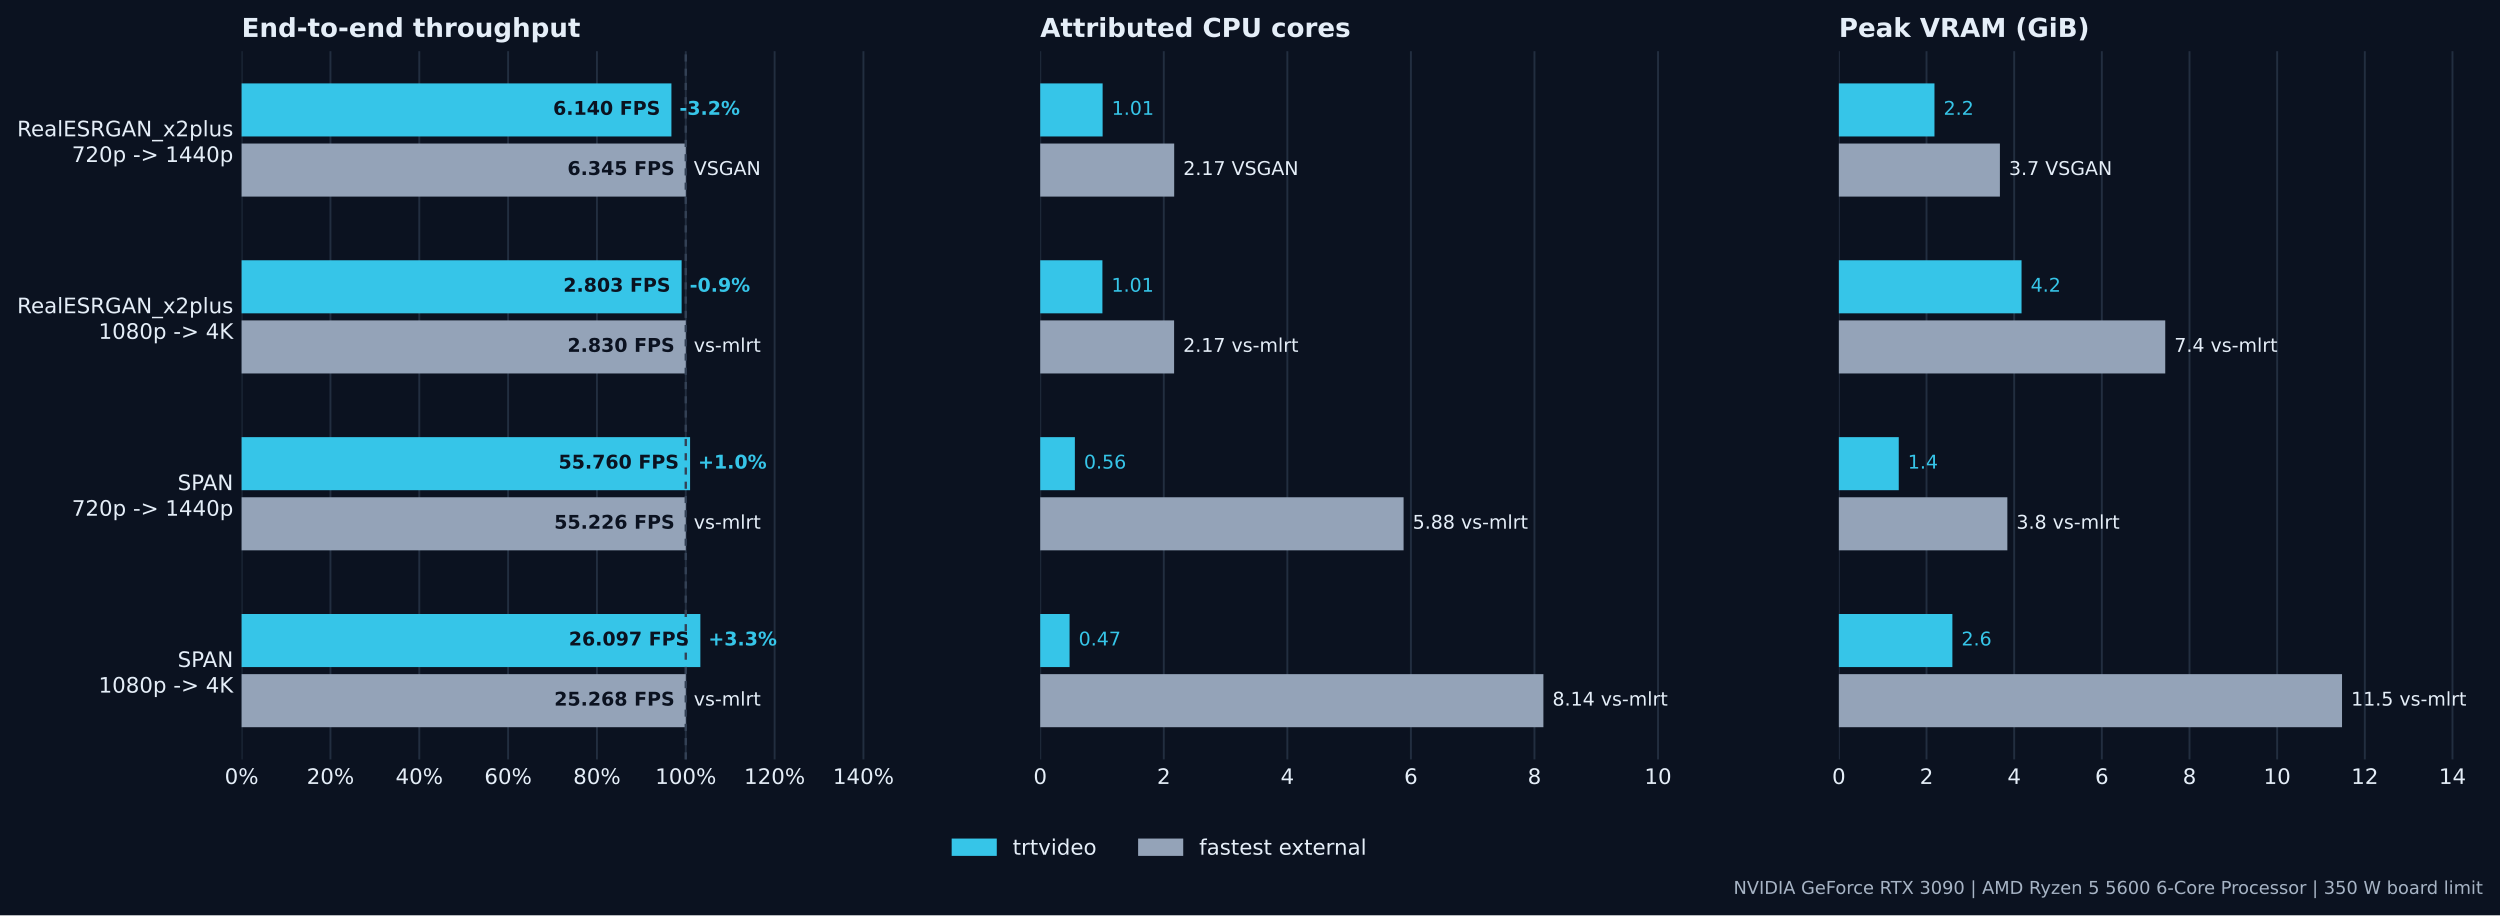
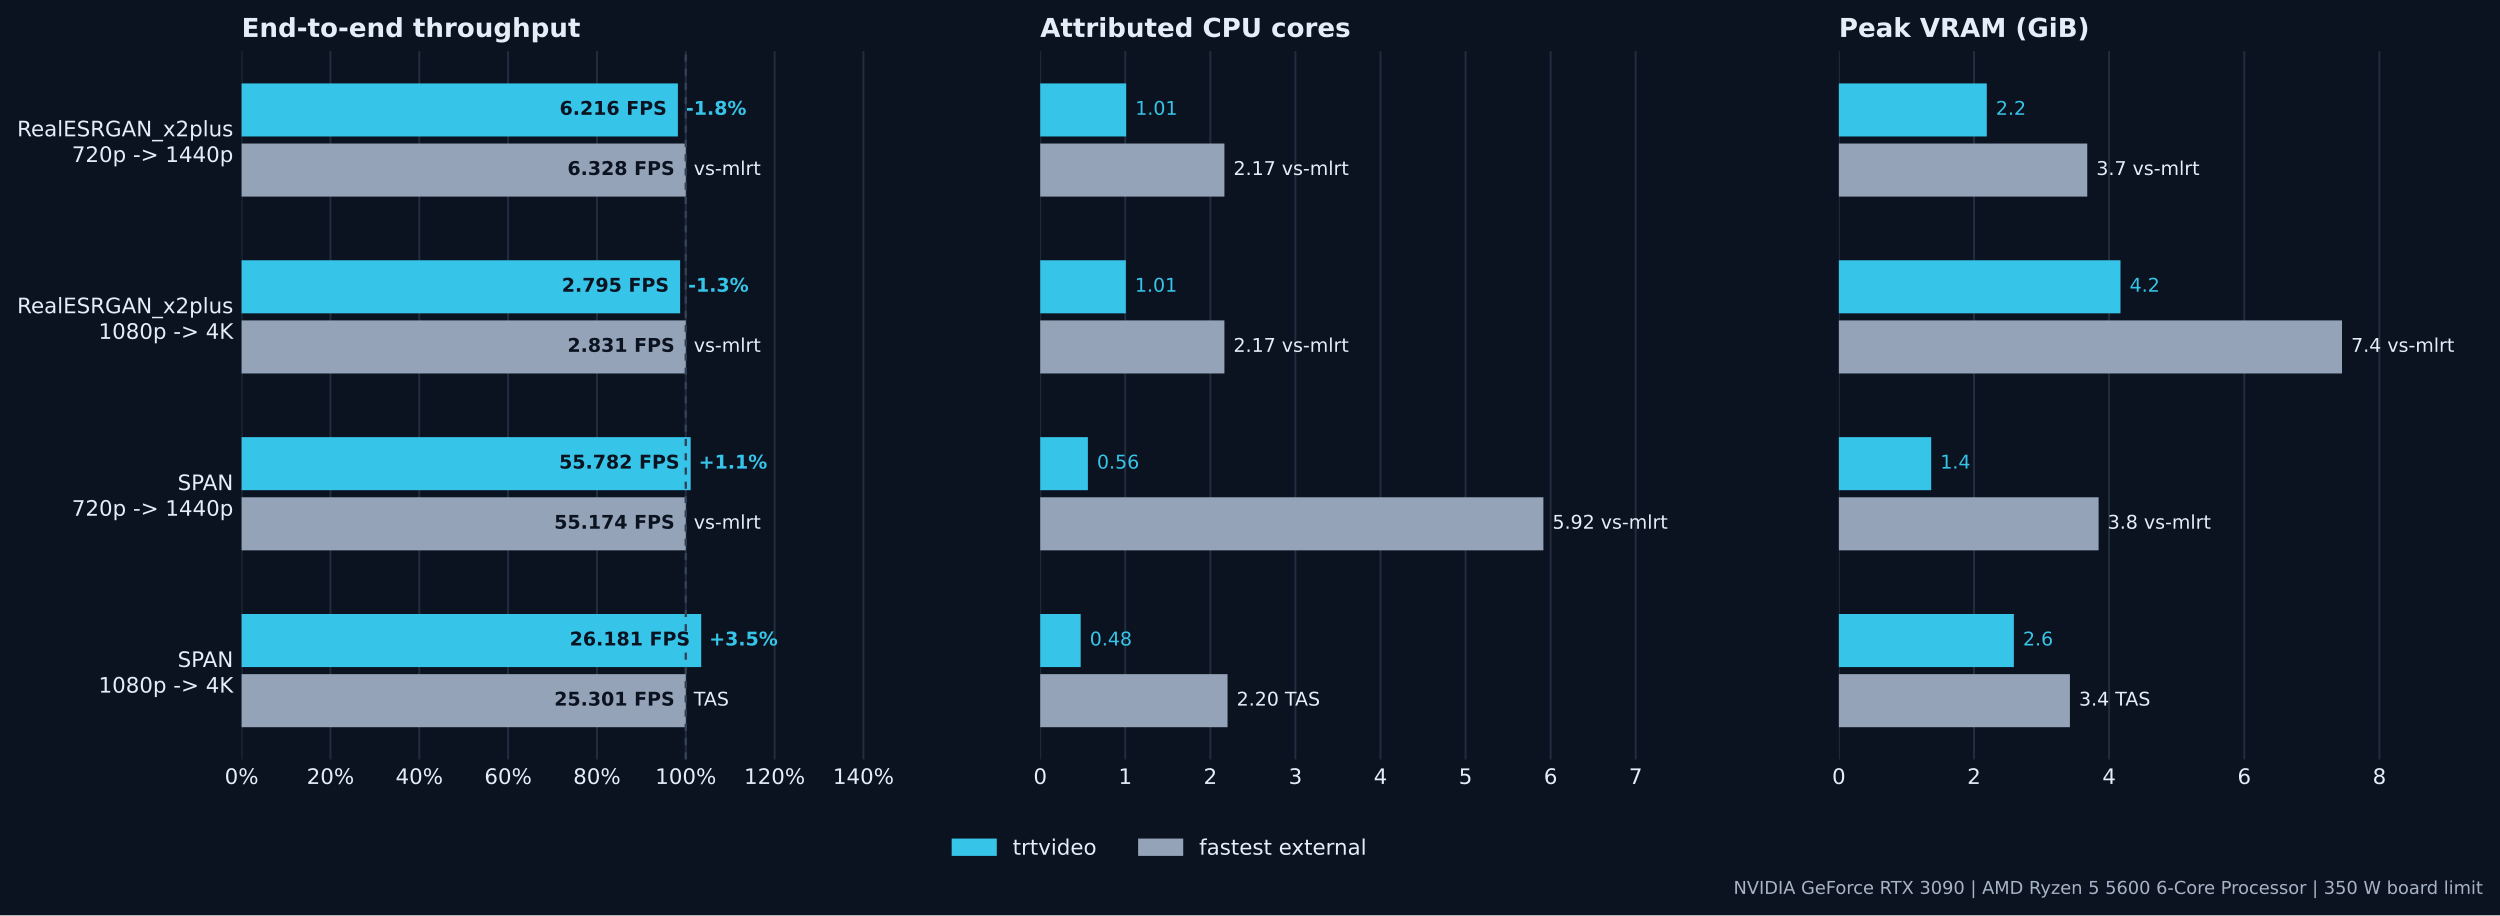
<svg xmlns="http://www.w3.org/2000/svg" width="1053.188pt" height="385.59pt" viewBox="0 0 1053.188 385.59" version="1.1">
  <defs>
    <style type="text/css">*{stroke-linejoin: round; stroke-linecap: butt}</style>
  </defs>
  <g id="figure_1">
    <g id="patch_1">
      <path d="M -0 385.59 L 1053.188 385.59 L 1053.188 0 L -0 0 z " style="fill: #0b1220" />
    </g>
    <g id="axes_1">
      <g id="patch_2">
        <path d="M 101.78 319.926 L 373.104 319.926 L 373.104 21.558 L 101.78 21.558 z " style="fill: #0b1220" />
      </g>
      <g id="matplotlib.axis_1">
        <g id="xtick_1">
          <g id="line2d_1">
            <path d="M 101.78 319.926 L 101.78 21.558 " clip-path="url(#p03f4d506e8)" style="fill: none; stroke: #334155; stroke-opacity: 0.6; stroke-width: 0.8; stroke-linecap: square" />
          </g>
          <g id="line2d_2" />
          <g id="text_1">
            <text style="font-size: 9px; font-family: 'DejaVu Sans'; text-anchor: middle; fill: #e5eef8" x="101.78" y="330.264" transform="rotate(-0 101.78 330.2642)">0%</text>
          </g>
        </g>
        <g id="xtick_2">
          <g id="line2d_3">
            <path d="M 139.204 319.926 L 139.204 21.558 " clip-path="url(#p03f4d506e8)" style="fill: none; stroke: #334155; stroke-opacity: 0.6; stroke-width: 0.8; stroke-linecap: square" />
          </g>
          <g id="line2d_4" />
          <g id="text_2">
            <text style="font-size: 9px; font-family: 'DejaVu Sans'; text-anchor: middle; fill: #e5eef8" x="139.204" y="330.264" transform="rotate(-0 139.204 330.2642)">20%</text>
          </g>
        </g>
        <g id="xtick_3">
          <g id="line2d_5">
            <path d="M 176.628 319.926 L 176.628 21.558 " clip-path="url(#p03f4d506e8)" style="fill: none; stroke: #334155; stroke-opacity: 0.6; stroke-width: 0.8; stroke-linecap: square" />
          </g>
          <g id="line2d_6" />
          <g id="text_3">
            <text style="font-size: 9px; font-family: 'DejaVu Sans'; text-anchor: middle; fill: #e5eef8" x="176.628" y="330.264" transform="rotate(-0 176.628 330.2642)">40%</text>
          </g>
        </g>
        <g id="xtick_4">
          <g id="line2d_7">
            <path d="M 214.052 319.926 L 214.052 21.558 " clip-path="url(#p03f4d506e8)" style="fill: none; stroke: #334155; stroke-opacity: 0.6; stroke-width: 0.8; stroke-linecap: square" />
          </g>
          <g id="line2d_8" />
          <g id="text_4">
            <text style="font-size: 9px; font-family: 'DejaVu Sans'; text-anchor: middle; fill: #e5eef8" x="214.052" y="330.264" transform="rotate(-0 214.0521 330.2642)">60%</text>
          </g>
        </g>
        <g id="xtick_5">
          <g id="line2d_9">
            <path d="M 251.476 319.926 L 251.476 21.558 " clip-path="url(#p03f4d506e8)" style="fill: none; stroke: #334155; stroke-opacity: 0.6; stroke-width: 0.8; stroke-linecap: square" />
          </g>
          <g id="line2d_10" />
          <g id="text_5">
            <text style="font-size: 9px; font-family: 'DejaVu Sans'; text-anchor: middle; fill: #e5eef8" x="251.476" y="330.264" transform="rotate(-0 251.4761 330.2642)">80%</text>
          </g>
        </g>
        <g id="xtick_6">
          <g id="line2d_11">
            <path d="M 288.9 319.926 L 288.9 21.558 " clip-path="url(#p03f4d506e8)" style="fill: none; stroke: #334155; stroke-opacity: 0.6; stroke-width: 0.8; stroke-linecap: square" />
          </g>
          <g id="line2d_12" />
          <g id="text_6">
            <text style="font-size: 9px; font-family: 'DejaVu Sans'; text-anchor: middle; fill: #e5eef8" x="288.9" y="330.264" transform="rotate(-0 288.9001 330.2642)">100%</text>
          </g>
        </g>
        <g id="xtick_7">
          <g id="line2d_13">
            <path d="M 326.324 319.926 L 326.324 21.558 " clip-path="url(#p03f4d506e8)" style="fill: none; stroke: #334155; stroke-opacity: 0.6; stroke-width: 0.8; stroke-linecap: square" />
          </g>
          <g id="line2d_14" />
          <g id="text_7">
            <text style="font-size: 9px; font-family: 'DejaVu Sans'; text-anchor: middle; fill: #e5eef8" x="326.324" y="330.264" transform="rotate(-0 326.3241 330.2642)">120%</text>
          </g>
        </g>
        <g id="xtick_8">
          <g id="line2d_15">
            <path d="M 363.748 319.926 L 363.748 21.558 " clip-path="url(#p03f4d506e8)" style="fill: none; stroke: #334155; stroke-opacity: 0.6; stroke-width: 0.8; stroke-linecap: square" />
          </g>
          <g id="line2d_16" />
          <g id="text_8">
            <text style="font-size: 9px; font-family: 'DejaVu Sans'; text-anchor: middle; fill: #e5eef8" x="363.748" y="330.264" transform="rotate(-0 363.7481 330.2642)">140%</text>
          </g>
        </g>
      </g>
      <g id="matplotlib.axis_2">
        <g id="ytick_1">
          <g id="line2d_17" />
          <g id="text_9">
            <text style="font-size: 9px; font-family: 'DejaVu Sans'; fill: #e5eef8" transform="translate(7.2 57.43491)">RealESRGAN_x2plus</text>
            <text style="font-size: 9px; font-family: 'DejaVu Sans'; fill: #e5eef8" transform="translate(30.25969 68.23667)">720p -&gt; 1440p</text>
          </g>
        </g>
        <g id="ytick_2">
          <g id="line2d_18" />
          <g id="text_10">
            <text style="font-size: 9px; font-family: 'DejaVu Sans'; fill: #e5eef8" transform="translate(7.2 131.9524)">RealESRGAN_x2plus</text>
            <text style="font-size: 9px; font-family: 'DejaVu Sans'; fill: #e5eef8" transform="translate(41.52375 142.7542)">1080p -&gt; 4K</text>
          </g>
        </g>
        <g id="ytick_3">
          <g id="line2d_19" />
          <g id="text_11">
            <text style="font-size: 9px; font-family: 'DejaVu Sans'; fill: #e5eef8" transform="translate(74.82516 206.4695)">SPAN</text>
            <text style="font-size: 9px; font-family: 'DejaVu Sans'; fill: #e5eef8" transform="translate(30.25969 217.2713)">720p -&gt; 1440p</text>
          </g>
        </g>
        <g id="ytick_4">
          <g id="line2d_20" />
          <g id="text_12">
            <text style="font-size: 9px; font-family: 'DejaVu Sans'; fill: #e5eef8" transform="translate(74.82516 280.987)">SPAN</text>
            <text style="font-size: 9px; font-family: 'DejaVu Sans'; fill: #e5eef8" transform="translate(41.52375 291.7888)">1080p -&gt; 4K</text>
          </g>
        </g>
      </g>
      <g id="patch_3">
-         <path d="M 101.78 57.476 L 282.854 57.476 L 282.854 35.12 L 101.78 35.12 z " clip-path="url(#p03f4d506e8)" style="fill: #36c5e8" />
+         <path d="M 101.78 57.476 L 285.584 57.476 L 285.584 35.12 L 101.78 35.12 z " clip-path="url(#p03f4d506e8)" style="fill: #36c5e8" />
      </g>
      <g id="patch_4">
-         <path d="M 101.78 131.993 L 287.155 131.993 L 287.155 109.638 L 101.78 109.638 z " clip-path="url(#p03f4d506e8)" style="fill: #36c5e8" />
+         <path d="M 101.78 131.993 L 286.525 131.993 L 286.525 109.638 L 101.78 109.638 z " clip-path="url(#p03f4d506e8)" style="fill: #36c5e8" />
      </g>
      <g id="patch_5">
-         <path d="M 101.78 206.511 L 290.711 206.511 L 290.711 184.155 L 101.78 184.155 z " clip-path="url(#p03f4d506e8)" style="fill: #36c5e8" />
+         <path d="M 101.78 206.511 L 290.964 206.511 L 290.964 184.155 L 101.78 184.155 z " clip-path="url(#p03f4d506e8)" style="fill: #36c5e8" />
      </g>
      <g id="patch_6">
-         <path d="M 101.78 281.028 L 295.043 281.028 L 295.043 258.673 L 101.78 258.673 z " clip-path="url(#p03f4d506e8)" style="fill: #36c5e8" />
+         <path d="M 101.78 281.028 L 295.406 281.028 L 295.406 258.673 L 101.78 258.673 z " clip-path="url(#p03f4d506e8)" style="fill: #36c5e8" />
      </g>
      <g id="patch_7">
        <path d="M 101.78 82.812 L 288.9 82.812 L 288.9 60.456 L 101.78 60.456 z " clip-path="url(#p03f4d506e8)" style="fill: #94a3b8" />
      </g>
      <g id="patch_8">
        <path d="M 101.78 157.329 L 288.9 157.329 L 288.9 134.974 L 101.78 134.974 z " clip-path="url(#p03f4d506e8)" style="fill: #94a3b8" />
      </g>
      <g id="patch_9">
        <path d="M 101.78 231.847 L 288.9 231.847 L 288.9 209.491 L 101.78 209.491 z " clip-path="url(#p03f4d506e8)" style="fill: #94a3b8" />
      </g>
      <g id="patch_10">
        <path d="M 101.78 306.364 L 288.9 306.364 L 288.9 284.009 L 101.78 284.009 z " clip-path="url(#p03f4d506e8)" style="fill: #94a3b8" />
      </g>
      <g id="line2d_21">
        <path d="M 288.9 319.926 L 288.9 21.558 " clip-path="url(#p03f4d506e8)" style="fill: none; stroke-dasharray: 3,3; stroke-dashoffset: 0; stroke: #334155" />
      </g>
      <g id="text_13">
-         <text style="font-weight: 700; font-size: 8px; font-family: 'DejaVu Sans'; text-anchor: end; fill: #0b1220" x="278.176" y="48.376" transform="rotate(-0 278.1765 48.37621)">6.140 FPS</text>
+         <text style="font-weight: 700; font-size: 8px; font-family: 'DejaVu Sans'; text-anchor: end; fill: #0b1220" x="280.906" y="48.376" transform="rotate(-0 280.9059 48.37621)">6.216 FPS</text>
      </g>
      <g id="text_14">
-         <text style="font-weight: 700; font-size: 8px; font-family: 'DejaVu Sans'; text-anchor: start; fill: #36c5e8" x="286.223" y="48.376" transform="rotate(-0 286.2226 48.37621)">-3.2%</text>
+         <text style="font-weight: 700; font-size: 8px; font-family: 'DejaVu Sans'; text-anchor: start; fill: #36c5e8" x="288.952" y="48.376" transform="rotate(-0 288.9521 48.37621)">-1.8%</text>
      </g>
      <g id="text_15">
-         <text style="font-weight: 700; font-size: 8px; font-family: 'DejaVu Sans'; text-anchor: end; fill: #0b1220" x="284.222" y="73.712" transform="rotate(-0 284.2221 73.71215)">6.345 FPS</text>
+         <text style="font-weight: 700; font-size: 8px; font-family: 'DejaVu Sans'; text-anchor: end; fill: #0b1220" x="284.222" y="73.712" transform="rotate(-0 284.2221 73.71215)">6.328 FPS</text>
      </g>
      <g id="text_16">
-         <text style="font-size: 8px; font-family: 'DejaVu Sans'; text-anchor: start; fill: #e5eef8" x="292.268" y="73.712" transform="rotate(-0 292.2683 73.71215)">VSGAN</text>
+         <text style="font-size: 8px; font-family: 'DejaVu Sans'; text-anchor: start; fill: #e5eef8" x="292.268" y="73.712" transform="rotate(-0 292.2683 73.71247)">vs-mlrt</text>
      </g>
      <g id="text_17">
-         <text style="font-weight: 700; font-size: 8px; font-family: 'DejaVu Sans'; text-anchor: end; fill: #0b1220" x="282.477" y="122.894" transform="rotate(-0 282.4769 122.8937)">2.803 FPS</text>
+         <text style="font-weight: 700; font-size: 8px; font-family: 'DejaVu Sans'; text-anchor: end; fill: #0b1220" x="281.847" y="122.894" transform="rotate(-0 281.8474 122.8937)">2.795 FPS</text>
      </g>
      <g id="text_18">
-         <text style="font-weight: 700; font-size: 8px; font-family: 'DejaVu Sans'; text-anchor: start; fill: #36c5e8" x="290.523" y="122.894" transform="rotate(-0 290.5231 122.8937)">-0.9%</text>
+         <text style="font-weight: 700; font-size: 8px; font-family: 'DejaVu Sans'; text-anchor: start; fill: #36c5e8" x="289.894" y="122.894" transform="rotate(-0 289.8936 122.8937)">-1.3%</text>
      </g>
      <g id="text_19">
-         <text style="font-weight: 700; font-size: 8px; font-family: 'DejaVu Sans'; text-anchor: end; fill: #0b1220" x="284.222" y="148.23" transform="rotate(-0 284.2221 148.2296)">2.830 FPS</text>
+         <text style="font-weight: 700; font-size: 8px; font-family: 'DejaVu Sans'; text-anchor: end; fill: #0b1220" x="284.222" y="148.23" transform="rotate(-0 284.2221 148.2296)">2.831 FPS</text>
      </g>
      <g id="text_20">
        <text style="font-size: 8px; font-family: 'DejaVu Sans'; text-anchor: start; fill: #e5eef8" x="292.268" y="148.23" transform="rotate(-0 292.2683 148.23)">vs-mlrt</text>
      </g>
      <g id="text_21">
-         <text style="font-weight: 700; font-size: 8px; font-family: 'DejaVu Sans'; text-anchor: end; fill: #0b1220" x="286.033" y="197.411" transform="rotate(-0 286.0326 197.4112)">55.760 FPS</text>
+         <text style="font-weight: 700; font-size: 8px; font-family: 'DejaVu Sans'; text-anchor: end; fill: #0b1220" x="286.286" y="197.411" transform="rotate(-0 286.2857 197.4112)">55.782 FPS</text>
      </g>
      <g id="text_22">
-         <text style="font-weight: 700; font-size: 8px; font-family: 'DejaVu Sans'; text-anchor: start; fill: #36c5e8" x="294.079" y="197.411" transform="rotate(-0 294.0787 197.4112)">+1.0%</text>
+         <text style="font-weight: 700; font-size: 8px; font-family: 'DejaVu Sans'; text-anchor: start; fill: #36c5e8" x="294.332" y="197.411" transform="rotate(-0 294.3319 197.4112)">+1.1%</text>
      </g>
      <g id="text_23">
-         <text style="font-weight: 700; font-size: 8px; font-family: 'DejaVu Sans'; text-anchor: end; fill: #0b1220" x="284.222" y="222.747" transform="rotate(-0 284.2221 222.7471)">55.226 FPS</text>
+         <text style="font-weight: 700; font-size: 8px; font-family: 'DejaVu Sans'; text-anchor: end; fill: #0b1220" x="284.222" y="222.747" transform="rotate(-0 284.2221 222.7471)">55.174 FPS</text>
      </g>
      <g id="text_24">
        <text style="font-size: 8px; font-family: 'DejaVu Sans'; text-anchor: start; fill: #e5eef8" x="292.268" y="222.747" transform="rotate(-0 292.2683 222.7474)">vs-mlrt</text>
      </g>
      <g id="text_25">
-         <text style="font-weight: 700; font-size: 8px; font-family: 'DejaVu Sans'; text-anchor: end; fill: #0b1220" x="290.365" y="271.929" transform="rotate(-0 290.3651 271.9287)">26.097 FPS</text>
+         <text style="font-weight: 700; font-size: 8px; font-family: 'DejaVu Sans'; text-anchor: end; fill: #0b1220" x="290.728" y="271.929" transform="rotate(-0 290.7283 271.9287)">26.181 FPS</text>
      </g>
      <g id="text_26">
-         <text style="font-weight: 700; font-size: 8px; font-family: 'DejaVu Sans'; text-anchor: start; fill: #36c5e8" x="298.411" y="271.929" transform="rotate(-0 298.4113 271.9287)">+3.3%</text>
+         <text style="font-weight: 700; font-size: 8px; font-family: 'DejaVu Sans'; text-anchor: start; fill: #36c5e8" x="298.774" y="271.929" transform="rotate(-0 298.7745 271.9287)">+3.5%</text>
      </g>
      <g id="text_27">
-         <text style="font-weight: 700; font-size: 8px; font-family: 'DejaVu Sans'; text-anchor: end; fill: #0b1220" x="284.222" y="297.265" transform="rotate(-0 284.2221 297.2646)">25.268 FPS</text>
+         <text style="font-weight: 700; font-size: 8px; font-family: 'DejaVu Sans'; text-anchor: end; fill: #0b1220" x="284.222" y="297.265" transform="rotate(-0 284.2221 297.2646)">25.301 FPS</text>
      </g>
      <g id="text_28">
-         <text style="font-size: 8px; font-family: 'DejaVu Sans'; text-anchor: start; fill: #e5eef8" x="292.268" y="297.265" transform="rotate(-0 292.2683 297.2649)">vs-mlrt</text>
+         <text style="font-size: 8px; font-family: 'DejaVu Sans'; text-anchor: start; fill: #e5eef8" x="292.268" y="297.265" transform="rotate(-0 292.2683 297.2646)">TAS</text>
      </g>
      <g id="text_29">
        <text style="font-weight: 700; font-size: 11px; font-family: 'DejaVu Sans'; text-anchor: start; fill: #e5eef8" x="101.78" y="15.558" transform="rotate(-0 101.78 15.55828)">End-to-end throughput</text>
      </g>
    </g>
    <g id="axes_2">
      <g id="patch_11">
        <path d="M 438.222 319.926 L 709.546 319.926 L 709.546 21.558 L 438.222 21.558 z " style="fill: #0b1220" />
      </g>
      <g id="matplotlib.axis_3">
        <g id="xtick_9">
          <g id="line2d_22">
            <path d="M 438.222 319.926 L 438.222 21.558 " clip-path="url(#pa7a51d310b)" style="fill: none; stroke: #334155; stroke-opacity: 0.6; stroke-width: 0.8; stroke-linecap: square" />
          </g>
          <g id="line2d_23" />
          <g id="text_30">
            <text style="font-size: 9px; font-family: 'DejaVu Sans'; text-anchor: middle; fill: #e5eef8" x="438.222" y="330.264" transform="rotate(-0 438.2219 330.2642)">0</text>
          </g>
        </g>
        <g id="xtick_10">
          <g id="line2d_24">
-             <path d="M 490.274 319.926 L 490.274 21.558 " clip-path="url(#pa7a51d310b)" style="fill: none; stroke: #334155; stroke-opacity: 0.6; stroke-width: 0.8; stroke-linecap: square" />
+             <path d="M 474.057 319.926 L 474.057 21.558 " clip-path="url(#pa7a51d310b)" style="fill: none; stroke: #334155; stroke-opacity: 0.6; stroke-width: 0.8; stroke-linecap: square" />
          </g>
          <g id="line2d_25" />
          <g id="text_31">
-             <text style="font-size: 9px; font-family: 'DejaVu Sans'; text-anchor: middle; fill: #e5eef8" x="490.274" y="330.264" transform="rotate(-0 490.2743 330.2642)">2</text>
+             <text style="font-size: 9px; font-family: 'DejaVu Sans'; text-anchor: middle; fill: #e5eef8" x="474.057" y="330.264" transform="rotate(-0 474.0574 330.2642)">1</text>
          </g>
        </g>
        <g id="xtick_11">
          <g id="line2d_26">
-             <path d="M 542.327 319.926 L 542.327 21.558 " clip-path="url(#pa7a51d310b)" style="fill: none; stroke: #334155; stroke-opacity: 0.6; stroke-width: 0.8; stroke-linecap: square" />
+             <path d="M 509.893 319.926 L 509.893 21.558 " clip-path="url(#pa7a51d310b)" style="fill: none; stroke: #334155; stroke-opacity: 0.6; stroke-width: 0.8; stroke-linecap: square" />
          </g>
          <g id="line2d_27" />
          <g id="text_32">
-             <text style="font-size: 9px; font-family: 'DejaVu Sans'; text-anchor: middle; fill: #e5eef8" x="542.327" y="330.264" transform="rotate(-0 542.3267 330.2642)">4</text>
+             <text style="font-size: 9px; font-family: 'DejaVu Sans'; text-anchor: middle; fill: #e5eef8" x="509.893" y="330.264" transform="rotate(-0 509.8928 330.2642)">2</text>
          </g>
        </g>
        <g id="xtick_12">
          <g id="line2d_28">
-             <path d="M 594.379 319.926 L 594.379 21.558 " clip-path="url(#pa7a51d310b)" style="fill: none; stroke: #334155; stroke-opacity: 0.6; stroke-width: 0.8; stroke-linecap: square" />
+             <path d="M 545.728 319.926 L 545.728 21.558 " clip-path="url(#pa7a51d310b)" style="fill: none; stroke: #334155; stroke-opacity: 0.6; stroke-width: 0.8; stroke-linecap: square" />
          </g>
          <g id="line2d_29" />
          <g id="text_33">
-             <text style="font-size: 9px; font-family: 'DejaVu Sans'; text-anchor: middle; fill: #e5eef8" x="594.379" y="330.264" transform="rotate(-0 594.379 330.2642)">6</text>
+             <text style="font-size: 9px; font-family: 'DejaVu Sans'; text-anchor: middle; fill: #e5eef8" x="545.728" y="330.264" transform="rotate(-0 545.7283 330.2642)">3</text>
          </g>
        </g>
        <g id="xtick_13">
          <g id="line2d_30">
-             <path d="M 646.431 319.926 L 646.431 21.558 " clip-path="url(#pa7a51d310b)" style="fill: none; stroke: #334155; stroke-opacity: 0.6; stroke-width: 0.8; stroke-linecap: square" />
+             <path d="M 581.564 319.926 L 581.564 21.558 " clip-path="url(#pa7a51d310b)" style="fill: none; stroke: #334155; stroke-opacity: 0.6; stroke-width: 0.8; stroke-linecap: square" />
          </g>
          <g id="line2d_31" />
          <g id="text_34">
-             <text style="font-size: 9px; font-family: 'DejaVu Sans'; text-anchor: middle; fill: #e5eef8" x="646.431" y="330.264" transform="rotate(-0 646.4314 330.2642)">8</text>
+             <text style="font-size: 9px; font-family: 'DejaVu Sans'; text-anchor: middle; fill: #e5eef8" x="581.564" y="330.264" transform="rotate(-0 581.5637 330.2642)">4</text>
          </g>
        </g>
        <g id="xtick_14">
          <g id="line2d_32">
-             <path d="M 698.484 319.926 L 698.484 21.558 " clip-path="url(#pa7a51d310b)" style="fill: none; stroke: #334155; stroke-opacity: 0.6; stroke-width: 0.8; stroke-linecap: square" />
+             <path d="M 617.399 319.926 L 617.399 21.558 " clip-path="url(#pa7a51d310b)" style="fill: none; stroke: #334155; stroke-opacity: 0.6; stroke-width: 0.8; stroke-linecap: square" />
          </g>
          <g id="line2d_33" />
          <g id="text_35">
-             <text style="font-size: 9px; font-family: 'DejaVu Sans'; text-anchor: middle; fill: #e5eef8" x="698.484" y="330.264" transform="rotate(-0 698.4837 330.2642)">10</text>
+             <text style="font-size: 9px; font-family: 'DejaVu Sans'; text-anchor: middle; fill: #e5eef8" x="617.399" y="330.264" transform="rotate(-0 617.3991 330.2642)">5</text>
+           </g>
+         </g>
+         <g id="xtick_15">
+           <g id="line2d_34">
+             <path d="M 653.235 319.926 L 653.235 21.558 " clip-path="url(#pa7a51d310b)" style="fill: none; stroke: #334155; stroke-opacity: 0.6; stroke-width: 0.8; stroke-linecap: square" />
+           </g>
+           <g id="line2d_35" />
+           <g id="text_36">
+             <text style="font-size: 9px; font-family: 'DejaVu Sans'; text-anchor: middle; fill: #e5eef8" x="653.235" y="330.264" transform="rotate(-0 653.2346 330.2642)">6</text>
+           </g>
+         </g>
+         <g id="xtick_16">
+           <g id="line2d_36">
+             <path d="M 689.07 319.926 L 689.07 21.558 " clip-path="url(#pa7a51d310b)" style="fill: none; stroke: #334155; stroke-opacity: 0.6; stroke-width: 0.8; stroke-linecap: square" />
+           </g>
+           <g id="line2d_37" />
+           <g id="text_37">
+             <text style="font-size: 9px; font-family: 'DejaVu Sans'; text-anchor: middle; fill: #e5eef8" x="689.07" y="330.264" transform="rotate(-0 689.07 330.2642)">7</text>
          </g>
        </g>
      </g>
      <g id="matplotlib.axis_4">
        <g id="ytick_5">
-           <g id="line2d_34" />
+           <g id="line2d_38" />
        </g>
        <g id="ytick_6">
-           <g id="line2d_35" />
+           <g id="line2d_39" />
        </g>
        <g id="ytick_7">
-           <g id="line2d_36" />
+           <g id="line2d_40" />
        </g>
        <g id="ytick_8">
-           <g id="line2d_37" />
+           <g id="line2d_41" />
        </g>
      </g>
      <g id="patch_12">
-         <path d="M 438.222 57.476 L 464.512 57.476 L 464.512 35.12 L 438.222 35.12 z " clip-path="url(#pa7a51d310b)" style="fill: #36c5e8" />
+         <path d="M 438.222 57.476 L 474.426 57.476 L 474.426 35.12 L 438.222 35.12 z " clip-path="url(#pa7a51d310b)" style="fill: #36c5e8" />
      </g>
      <g id="patch_13">
-         <path d="M 438.222 131.993 L 464.418 131.993 L 464.418 109.638 L 438.222 109.638 z " clip-path="url(#pa7a51d310b)" style="fill: #36c5e8" />
+         <path d="M 438.222 131.993 L 474.288 131.993 L 474.288 109.638 L 438.222 109.638 z " clip-path="url(#pa7a51d310b)" style="fill: #36c5e8" />
      </g>
      <g id="patch_14">
-         <path d="M 438.222 206.511 L 452.818 206.511 L 452.818 184.155 L 438.222 184.155 z " clip-path="url(#pa7a51d310b)" style="fill: #36c5e8" />
+         <path d="M 438.222 206.511 L 458.298 206.511 L 458.298 184.155 L 438.222 184.155 z " clip-path="url(#pa7a51d310b)" style="fill: #36c5e8" />
      </g>
      <g id="patch_15">
-         <path d="M 438.222 281.028 L 450.584 281.028 L 450.584 258.673 L 438.222 258.673 z " clip-path="url(#pa7a51d310b)" style="fill: #36c5e8" />
+         <path d="M 438.222 281.028 L 455.261 281.028 L 455.261 258.673 L 438.222 258.673 z " clip-path="url(#pa7a51d310b)" style="fill: #36c5e8" />
      </g>
      <g id="patch_16">
-         <path d="M 438.222 82.812 L 494.655 82.812 L 494.655 60.456 L 438.222 60.456 z " clip-path="url(#pa7a51d310b)" style="fill: #94a3b8" />
+         <path d="M 438.222 82.812 L 515.817 82.812 L 515.817 60.456 L 438.222 60.456 z " clip-path="url(#pa7a51d310b)" style="fill: #94a3b8" />
      </g>
      <g id="patch_17">
-         <path d="M 438.222 157.329 L 494.617 157.329 L 494.617 134.974 L 438.222 134.974 z " clip-path="url(#pa7a51d310b)" style="fill: #94a3b8" />
+         <path d="M 438.222 157.329 L 515.811 157.329 L 515.811 134.974 L 438.222 134.974 z " clip-path="url(#pa7a51d310b)" style="fill: #94a3b8" />
      </g>
      <g id="patch_18">
-         <path d="M 438.222 231.847 L 591.298 231.847 L 591.298 209.491 L 438.222 209.491 z " clip-path="url(#pa7a51d310b)" style="fill: #94a3b8" />
+         <path d="M 438.222 231.847 L 650.194 231.847 L 650.194 209.491 L 438.222 209.491 z " clip-path="url(#pa7a51d310b)" style="fill: #94a3b8" />
      </g>
      <g id="patch_19">
-         <path d="M 438.222 306.364 L 650.194 306.364 L 650.194 284.009 L 438.222 284.009 z " clip-path="url(#pa7a51d310b)" style="fill: #94a3b8" />
-       </g>
-       <g id="text_36">
-         <text style="font-size: 8px; font-family: 'DejaVu Sans'; text-anchor: start; fill: #36c5e8" x="468.327" y="48.376" transform="rotate(-0 468.3274 48.37621)">1.01</text>
-       </g>
-       <g id="text_37">
-         <text style="font-size: 8px; font-family: 'DejaVu Sans'; text-anchor: start; fill: #e5eef8" x="498.471" y="73.712" transform="rotate(-0 498.4708 73.71215)">2.17 VSGAN</text>
+         <path d="M 438.222 306.364 L 517.135 306.364 L 517.135 284.009 L 438.222 284.009 z " clip-path="url(#pa7a51d310b)" style="fill: #94a3b8" />
      </g>
      <g id="text_38">
-         <text style="font-size: 8px; font-family: 'DejaVu Sans'; text-anchor: start; fill: #36c5e8" x="468.234" y="122.894" transform="rotate(-0 468.2338 122.8937)">1.01</text>
+         <text style="font-size: 8px; font-family: 'DejaVu Sans'; text-anchor: start; fill: #36c5e8" x="478.241" y="48.376" transform="rotate(-0 478.2413 48.37621)">1.01</text>
      </g>
      <g id="text_39">
-         <text style="font-size: 8px; font-family: 'DejaVu Sans'; text-anchor: start; fill: #e5eef8" x="498.432" y="148.23" transform="rotate(-0 498.4321 148.23)">2.17 vs-mlrt</text>
+         <text style="font-size: 8px; font-family: 'DejaVu Sans'; text-anchor: start; fill: #e5eef8" x="519.633" y="73.712" transform="rotate(-0 519.6326 73.71247)">2.17 vs-mlrt</text>
      </g>
      <g id="text_40">
-         <text style="font-size: 8px; font-family: 'DejaVu Sans'; text-anchor: start; fill: #36c5e8" x="456.634" y="197.411" transform="rotate(-0 456.6336 197.4112)">0.56</text>
+         <text style="font-size: 8px; font-family: 'DejaVu Sans'; text-anchor: start; fill: #36c5e8" x="478.103" y="122.894" transform="rotate(-0 478.1033 122.8937)">1.01</text>
      </g>
      <g id="text_41">
-         <text style="font-size: 8px; font-family: 'DejaVu Sans'; text-anchor: start; fill: #e5eef8" x="595.113" y="222.747" transform="rotate(-0 595.1132 222.7474)">5.88 vs-mlrt</text>
+         <text style="font-size: 8px; font-family: 'DejaVu Sans'; text-anchor: start; fill: #e5eef8" x="519.626" y="148.23" transform="rotate(-0 519.6261 148.23)">2.17 vs-mlrt</text>
      </g>
      <g id="text_42">
-         <text style="font-size: 8px; font-family: 'DejaVu Sans'; text-anchor: start; fill: #36c5e8" x="454.399" y="271.929" transform="rotate(-0 454.3994 271.9287)">0.47</text>
+         <text style="font-size: 8px; font-family: 'DejaVu Sans'; text-anchor: start; fill: #36c5e8" x="462.114" y="197.411" transform="rotate(-0 462.114 197.4112)">0.56</text>
      </g>
      <g id="text_43">
-         <text style="font-size: 8px; font-family: 'DejaVu Sans'; text-anchor: start; fill: #e5eef8" x="654.009" y="297.265" transform="rotate(-0 654.0094 297.2649)">8.14 vs-mlrt</text>
+         <text style="font-size: 8px; font-family: 'DejaVu Sans'; text-anchor: start; fill: #e5eef8" x="654.009" y="222.747" transform="rotate(-0 654.0094 222.7474)">5.92 vs-mlrt</text>
      </g>
      <g id="text_44">
+         <text style="font-size: 8px; font-family: 'DejaVu Sans'; text-anchor: start; fill: #36c5e8" x="459.076" y="271.929" transform="rotate(-0 459.076 271.9287)">0.48</text>
+       </g>
+       <g id="text_45">
+         <text style="font-size: 8px; font-family: 'DejaVu Sans'; text-anchor: start; fill: #e5eef8" x="520.95" y="297.265" transform="rotate(-0 520.9503 297.2646)">2.20 TAS</text>
+       </g>
+       <g id="text_46">
        <text style="font-weight: 700; font-size: 11px; font-family: 'DejaVu Sans'; text-anchor: start; fill: #e5eef8" x="438.222" y="15.558" transform="rotate(-0 438.2219 15.55828)">Attributed CPU cores</text>
      </g>
    </g>
    <g id="axes_3">
      <g id="patch_20">
        <path d="M 774.664 319.926 L 1045.988 319.926 L 1045.988 21.558 L 774.664 21.558 z " style="fill: #0b1220" />
      </g>
      <g id="matplotlib.axis_5">
-         <g id="xtick_15">
-           <g id="line2d_38">
-             <path d="M 774.664 319.926 L 774.664 21.558 " clip-path="url(#pffd3c5bd33)" style="fill: none; stroke: #334155; stroke-opacity: 0.6; stroke-width: 0.8; stroke-linecap: square" />
-           </g>
-           <g id="line2d_39" />
-           <g id="text_45">
-             <text style="font-size: 9px; font-family: 'DejaVu Sans'; text-anchor: middle; fill: #e5eef8" x="774.664" y="330.264" transform="rotate(-0 774.6639 330.2642)">0</text>
-           </g>
-         </g>
-         <g id="xtick_16">
-           <g id="line2d_40">
-             <path d="M 811.593 319.926 L 811.593 21.558 " clip-path="url(#pffd3c5bd33)" style="fill: none; stroke: #334155; stroke-opacity: 0.6; stroke-width: 0.8; stroke-linecap: square" />
-           </g>
-           <g id="line2d_41" />
-           <g id="text_46">
-             <text style="font-size: 9px; font-family: 'DejaVu Sans'; text-anchor: middle; fill: #e5eef8" x="811.593" y="330.264" transform="rotate(-0 811.5934 330.2642)">2</text>
-           </g>
-         </g>
        <g id="xtick_17">
          <g id="line2d_42">
-             <path d="M 848.523 319.926 L 848.523 21.558 " clip-path="url(#pffd3c5bd33)" style="fill: none; stroke: #334155; stroke-opacity: 0.6; stroke-width: 0.8; stroke-linecap: square" />
+             <path d="M 774.664 319.926 L 774.664 21.558 " clip-path="url(#pffd3c5bd33)" style="fill: none; stroke: #334155; stroke-opacity: 0.6; stroke-width: 0.8; stroke-linecap: square" />
          </g>
          <g id="line2d_43" />
          <g id="text_47">
-             <text style="font-size: 9px; font-family: 'DejaVu Sans'; text-anchor: middle; fill: #e5eef8" x="848.523" y="330.264" transform="rotate(-0 848.523 330.2642)">4</text>
+             <text style="font-size: 9px; font-family: 'DejaVu Sans'; text-anchor: middle; fill: #e5eef8" x="774.664" y="330.264" transform="rotate(-0 774.6639 330.2642)">0</text>
          </g>
        </g>
        <g id="xtick_18">
          <g id="line2d_44">
-             <path d="M 885.453 319.926 L 885.453 21.558 " clip-path="url(#pffd3c5bd33)" style="fill: none; stroke: #334155; stroke-opacity: 0.6; stroke-width: 0.8; stroke-linecap: square" />
+             <path d="M 831.595 319.926 L 831.595 21.558 " clip-path="url(#pffd3c5bd33)" style="fill: none; stroke: #334155; stroke-opacity: 0.6; stroke-width: 0.8; stroke-linecap: square" />
          </g>
          <g id="line2d_45" />
          <g id="text_48">
-             <text style="font-size: 9px; font-family: 'DejaVu Sans'; text-anchor: middle; fill: #e5eef8" x="885.453" y="330.264" transform="rotate(-0 885.4526 330.2642)">6</text>
+             <text style="font-size: 9px; font-family: 'DejaVu Sans'; text-anchor: middle; fill: #e5eef8" x="831.595" y="330.264" transform="rotate(-0 831.5951 330.2642)">2</text>
          </g>
        </g>
        <g id="xtick_19">
          <g id="line2d_46">
-             <path d="M 922.382 319.926 L 922.382 21.558 " clip-path="url(#pffd3c5bd33)" style="fill: none; stroke: #334155; stroke-opacity: 0.6; stroke-width: 0.8; stroke-linecap: square" />
+             <path d="M 888.526 319.926 L 888.526 21.558 " clip-path="url(#pffd3c5bd33)" style="fill: none; stroke: #334155; stroke-opacity: 0.6; stroke-width: 0.8; stroke-linecap: square" />
          </g>
          <g id="line2d_47" />
          <g id="text_49">
-             <text style="font-size: 9px; font-family: 'DejaVu Sans'; text-anchor: middle; fill: #e5eef8" x="922.382" y="330.264" transform="rotate(-0 922.3821 330.2642)">8</text>
+             <text style="font-size: 9px; font-family: 'DejaVu Sans'; text-anchor: middle; fill: #e5eef8" x="888.526" y="330.264" transform="rotate(-0 888.5264 330.2642)">4</text>
          </g>
        </g>
        <g id="xtick_20">
          <g id="line2d_48">
-             <path d="M 959.312 319.926 L 959.312 21.558 " clip-path="url(#pffd3c5bd33)" style="fill: none; stroke: #334155; stroke-opacity: 0.6; stroke-width: 0.8; stroke-linecap: square" />
+             <path d="M 945.458 319.926 L 945.458 21.558 " clip-path="url(#pffd3c5bd33)" style="fill: none; stroke: #334155; stroke-opacity: 0.6; stroke-width: 0.8; stroke-linecap: square" />
          </g>
          <g id="line2d_49" />
          <g id="text_50">
-             <text style="font-size: 9px; font-family: 'DejaVu Sans'; text-anchor: middle; fill: #e5eef8" x="959.312" y="330.264" transform="rotate(-0 959.3117 330.2642)">10</text>
+             <text style="font-size: 9px; font-family: 'DejaVu Sans'; text-anchor: middle; fill: #e5eef8" x="945.458" y="330.264" transform="rotate(-0 945.4576 330.2642)">6</text>
          </g>
        </g>
        <g id="xtick_21">
          <g id="line2d_50">
-             <path d="M 996.241 319.926 L 996.241 21.558 " clip-path="url(#pffd3c5bd33)" style="fill: none; stroke: #334155; stroke-opacity: 0.6; stroke-width: 0.8; stroke-linecap: square" />
+             <path d="M 1002.389 319.926 L 1002.389 21.558 " clip-path="url(#pffd3c5bd33)" style="fill: none; stroke: #334155; stroke-opacity: 0.6; stroke-width: 0.8; stroke-linecap: square" />
          </g>
          <g id="line2d_51" />
          <g id="text_51">
-             <text style="font-size: 9px; font-family: 'DejaVu Sans'; text-anchor: middle; fill: #e5eef8" x="996.241" y="330.264" transform="rotate(-0 996.2413 330.2642)">12</text>
-           </g>
-         </g>
-         <g id="xtick_22">
-           <g id="line2d_52">
-             <path d="M 1033.171 319.926 L 1033.171 21.558 " clip-path="url(#pffd3c5bd33)" style="fill: none; stroke: #334155; stroke-opacity: 0.6; stroke-width: 0.8; stroke-linecap: square" />
-           </g>
-           <g id="line2d_53" />
-           <g id="text_52">
-             <text style="font-size: 9px; font-family: 'DejaVu Sans'; text-anchor: middle; fill: #e5eef8" x="1033.171" y="330.264" transform="rotate(-0 1033.171 330.2642)">14</text>
+             <text style="font-size: 9px; font-family: 'DejaVu Sans'; text-anchor: middle; fill: #e5eef8" x="1002.389" y="330.264" transform="rotate(-0 1002.389 330.2642)">8</text>
          </g>
        </g>
      </g>
      <g id="matplotlib.axis_6">
        <g id="ytick_9">
+           <g id="line2d_52" />
+         </g>
+         <g id="ytick_10">
+           <g id="line2d_53" />
+         </g>
+         <g id="ytick_11">
          <g id="line2d_54" />
        </g>
-         <g id="ytick_10">
+         <g id="ytick_12">
          <g id="line2d_55" />
        </g>
-         <g id="ytick_11">
-           <g id="line2d_56" />
-         </g>
-         <g id="ytick_12">
-           <g id="line2d_57" />
-         </g>
      </g>
      <g id="patch_21">
-         <path d="M 774.664 57.476 L 814.945 57.476 L 814.945 35.12 L 774.664 35.12 z " clip-path="url(#pffd3c5bd33)" style="fill: #36c5e8" />
+         <path d="M 774.664 57.476 L 836.985 57.476 L 836.985 35.12 L 774.664 35.12 z " clip-path="url(#pffd3c5bd33)" style="fill: #36c5e8" />
      </g>
      <g id="patch_22">
-         <path d="M 774.664 131.993 L 851.63 131.993 L 851.63 109.638 L 774.664 109.638 z " clip-path="url(#pffd3c5bd33)" style="fill: #36c5e8" />
+         <path d="M 774.664 131.993 L 893.316 131.993 L 893.316 109.638 L 774.664 109.638 z " clip-path="url(#pffd3c5bd33)" style="fill: #36c5e8" />
      </g>
      <g id="patch_23">
-         <path d="M 774.664 206.511 L 799.901 206.511 L 799.901 184.155 L 774.664 184.155 z " clip-path="url(#pffd3c5bd33)" style="fill: #36c5e8" />
+         <path d="M 774.664 206.511 L 813.57 206.511 L 813.57 184.155 L 774.664 184.155 z " clip-path="url(#pffd3c5bd33)" style="fill: #36c5e8" />
      </g>
      <g id="patch_24">
-         <path d="M 774.664 281.028 L 822.49 281.028 L 822.49 258.673 L 774.664 258.673 z " clip-path="url(#pffd3c5bd33)" style="fill: #36c5e8" />
+         <path d="M 774.664 281.028 L 848.394 281.028 L 848.394 258.673 L 774.664 258.673 z " clip-path="url(#pffd3c5bd33)" style="fill: #36c5e8" />
      </g>
      <g id="patch_25">
-         <path d="M 774.664 82.812 L 842.51 82.812 L 842.51 60.456 L 774.664 60.456 z " clip-path="url(#pffd3c5bd33)" style="fill: #94a3b8" />
+         <path d="M 774.664 82.812 L 879.313 82.812 L 879.313 60.456 L 774.664 60.456 z " clip-path="url(#pffd3c5bd33)" style="fill: #94a3b8" />
      </g>
      <g id="patch_26">
-         <path d="M 774.664 157.329 L 912.164 157.329 L 912.164 134.974 L 774.664 134.974 z " clip-path="url(#pffd3c5bd33)" style="fill: #94a3b8" />
+         <path d="M 774.664 157.329 L 986.636 157.329 L 986.636 134.974 L 774.664 134.974 z " clip-path="url(#pffd3c5bd33)" style="fill: #94a3b8" />
      </g>
      <g id="patch_27">
-         <path d="M 774.664 231.847 L 845.648 231.847 L 845.648 209.491 L 774.664 209.491 z " clip-path="url(#pffd3c5bd33)" style="fill: #94a3b8" />
+         <path d="M 774.664 231.847 L 884.094 231.847 L 884.094 209.491 L 774.664 209.491 z " clip-path="url(#pffd3c5bd33)" style="fill: #94a3b8" />
      </g>
      <g id="patch_28">
-         <path d="M 774.664 306.364 L 986.636 306.364 L 986.636 284.009 L 774.664 284.009 z " clip-path="url(#pffd3c5bd33)" style="fill: #94a3b8" />
+         <path d="M 774.664 306.364 L 872.004 306.364 L 872.004 284.009 L 774.664 284.009 z " clip-path="url(#pffd3c5bd33)" style="fill: #94a3b8" />
+       </g>
+       <g id="text_52">
+         <text style="font-size: 8px; font-family: 'DejaVu Sans'; text-anchor: start; fill: #36c5e8" x="840.8" y="48.376" transform="rotate(-0 840.8 48.37621)">2.2</text>
      </g>
      <g id="text_53">
-         <text style="font-size: 8px; font-family: 'DejaVu Sans'; text-anchor: start; fill: #36c5e8" x="818.761" y="48.376" transform="rotate(-0 818.7606 48.37621)">2.2</text>
+         <text style="font-size: 8px; font-family: 'DejaVu Sans'; text-anchor: start; fill: #e5eef8" x="883.128" y="73.712" transform="rotate(-0 883.1284 73.71247)">3.7 vs-mlrt</text>
      </g>
      <g id="text_54">
-         <text style="font-size: 8px; font-family: 'DejaVu Sans'; text-anchor: start; fill: #e5eef8" x="846.326" y="73.712" transform="rotate(-0 846.3259 73.71215)">3.7 VSGAN</text>
+         <text style="font-size: 8px; font-family: 'DejaVu Sans'; text-anchor: start; fill: #36c5e8" x="897.132" y="122.894" transform="rotate(-0 897.1319 122.8937)">4.2</text>
      </g>
      <g id="text_55">
-         <text style="font-size: 8px; font-family: 'DejaVu Sans'; text-anchor: start; fill: #36c5e8" x="855.446" y="122.894" transform="rotate(-0 855.4456 122.8937)">4.2</text>
+         <text style="font-size: 8px; font-family: 'DejaVu Sans'; text-anchor: start; fill: #e5eef8" x="990.451" y="148.23" transform="rotate(-0 990.4513 148.23)">7.4 vs-mlrt</text>
      </g>
      <g id="text_56">
-         <text style="font-size: 8px; font-family: 'DejaVu Sans'; text-anchor: start; fill: #e5eef8" x="915.979" y="148.23" transform="rotate(-0 915.9791 148.23)">7.4 vs-mlrt</text>
+         <text style="font-size: 8px; font-family: 'DejaVu Sans'; text-anchor: start; fill: #36c5e8" x="817.385" y="197.411" transform="rotate(-0 817.385 197.4112)">1.4</text>
      </g>
      <g id="text_57">
-         <text style="font-size: 8px; font-family: 'DejaVu Sans'; text-anchor: start; fill: #36c5e8" x="803.716" y="197.411" transform="rotate(-0 803.7163 197.4112)">1.4</text>
+         <text style="font-size: 8px; font-family: 'DejaVu Sans'; text-anchor: start; fill: #e5eef8" x="887.91" y="222.747" transform="rotate(-0 887.9098 222.7474)">3.8 vs-mlrt</text>
      </g>
      <g id="text_58">
-         <text style="font-size: 8px; font-family: 'DejaVu Sans'; text-anchor: start; fill: #e5eef8" x="849.464" y="222.747" transform="rotate(-0 849.4635 222.7474)">3.8 vs-mlrt</text>
+         <text style="font-size: 8px; font-family: 'DejaVu Sans'; text-anchor: start; fill: #36c5e8" x="852.21" y="271.929" transform="rotate(-0 852.2096 271.9287)">2.6</text>
      </g>
      <g id="text_59">
-         <text style="font-size: 8px; font-family: 'DejaVu Sans'; text-anchor: start; fill: #36c5e8" x="826.306" y="271.929" transform="rotate(-0 826.3059 271.9287)">2.6</text>
+         <text style="font-size: 8px; font-family: 'DejaVu Sans'; text-anchor: start; fill: #e5eef8" x="875.819" y="297.265" transform="rotate(-0 875.8192 297.2646)">3.4 TAS</text>
      </g>
      <g id="text_60">
-         <text style="font-size: 8px; font-family: 'DejaVu Sans'; text-anchor: start; fill: #e5eef8" x="990.451" y="297.265" transform="rotate(-0 990.4513 297.2649)">11.5 vs-mlrt</text>
-       </g>
-       <g id="text_61">
        <text style="font-weight: 700; font-size: 11px; font-family: 'DejaVu Sans'; text-anchor: start; fill: #e5eef8" x="774.664" y="15.558" transform="rotate(-0 774.6639 15.55828)">Peak VRAM (GiB)</text>
      </g>
    </g>
-     <g id="text_62">
+     <g id="text_61">
      <text style="font-size: 7.5px; font-family: 'DejaVu Sans'; text-anchor: end; fill: #a7b4c5" x="1045.988" y="376.589" transform="rotate(-0 1045.988 376.5885)">NVIDIA GeForce RTX 3090 | AMD Ryzen 5 5600 6-Core Processor | 350 W board limit</text>
    </g>
    <g id="legend_1">
      <g id="patch_29">
        <path d="M 401.418 360.064 L 419.418 360.064 L 419.418 353.764 L 401.418 353.764 z " style="fill: #36c5e8; stroke: #36c5e8; stroke-linejoin: miter" />
      </g>
-       <g id="text_63">
+       <g id="text_62">
        <text style="font-size: 9px; font-family: 'DejaVu Sans'; text-anchor: start; fill: #e5eef8" x="426.618" y="360.064" transform="rotate(-0 426.618 360.0642)">trtvideo</text>
      </g>
      <g id="patch_30">
        <path d="M 479.96 360.064 L 497.96 360.064 L 497.96 353.764 L 479.96 353.764 z " style="fill: #94a3b8; stroke: #94a3b8; stroke-linejoin: miter" />
      </g>
-       <g id="text_64">
+       <g id="text_63">
        <text style="font-size: 9px; font-family: 'DejaVu Sans'; text-anchor: start; fill: #e5eef8" x="505.16" y="360.064" transform="rotate(-0 505.1599 360.0642)">fastest external</text>
      </g>
    </g>
  </g>
  <defs>
    <clipPath id="p03f4d506e8">
      <rect x="101.78" y="21.558" width="271.324" height="298.368" />
    </clipPath>
    <clipPath id="pa7a51d310b">
      <rect x="438.222" y="21.558" width="271.324" height="298.368" />
    </clipPath>
    <clipPath id="pffd3c5bd33">
      <rect x="774.664" y="21.558" width="271.324" height="298.368" />
    </clipPath>
  </defs>
</svg>
